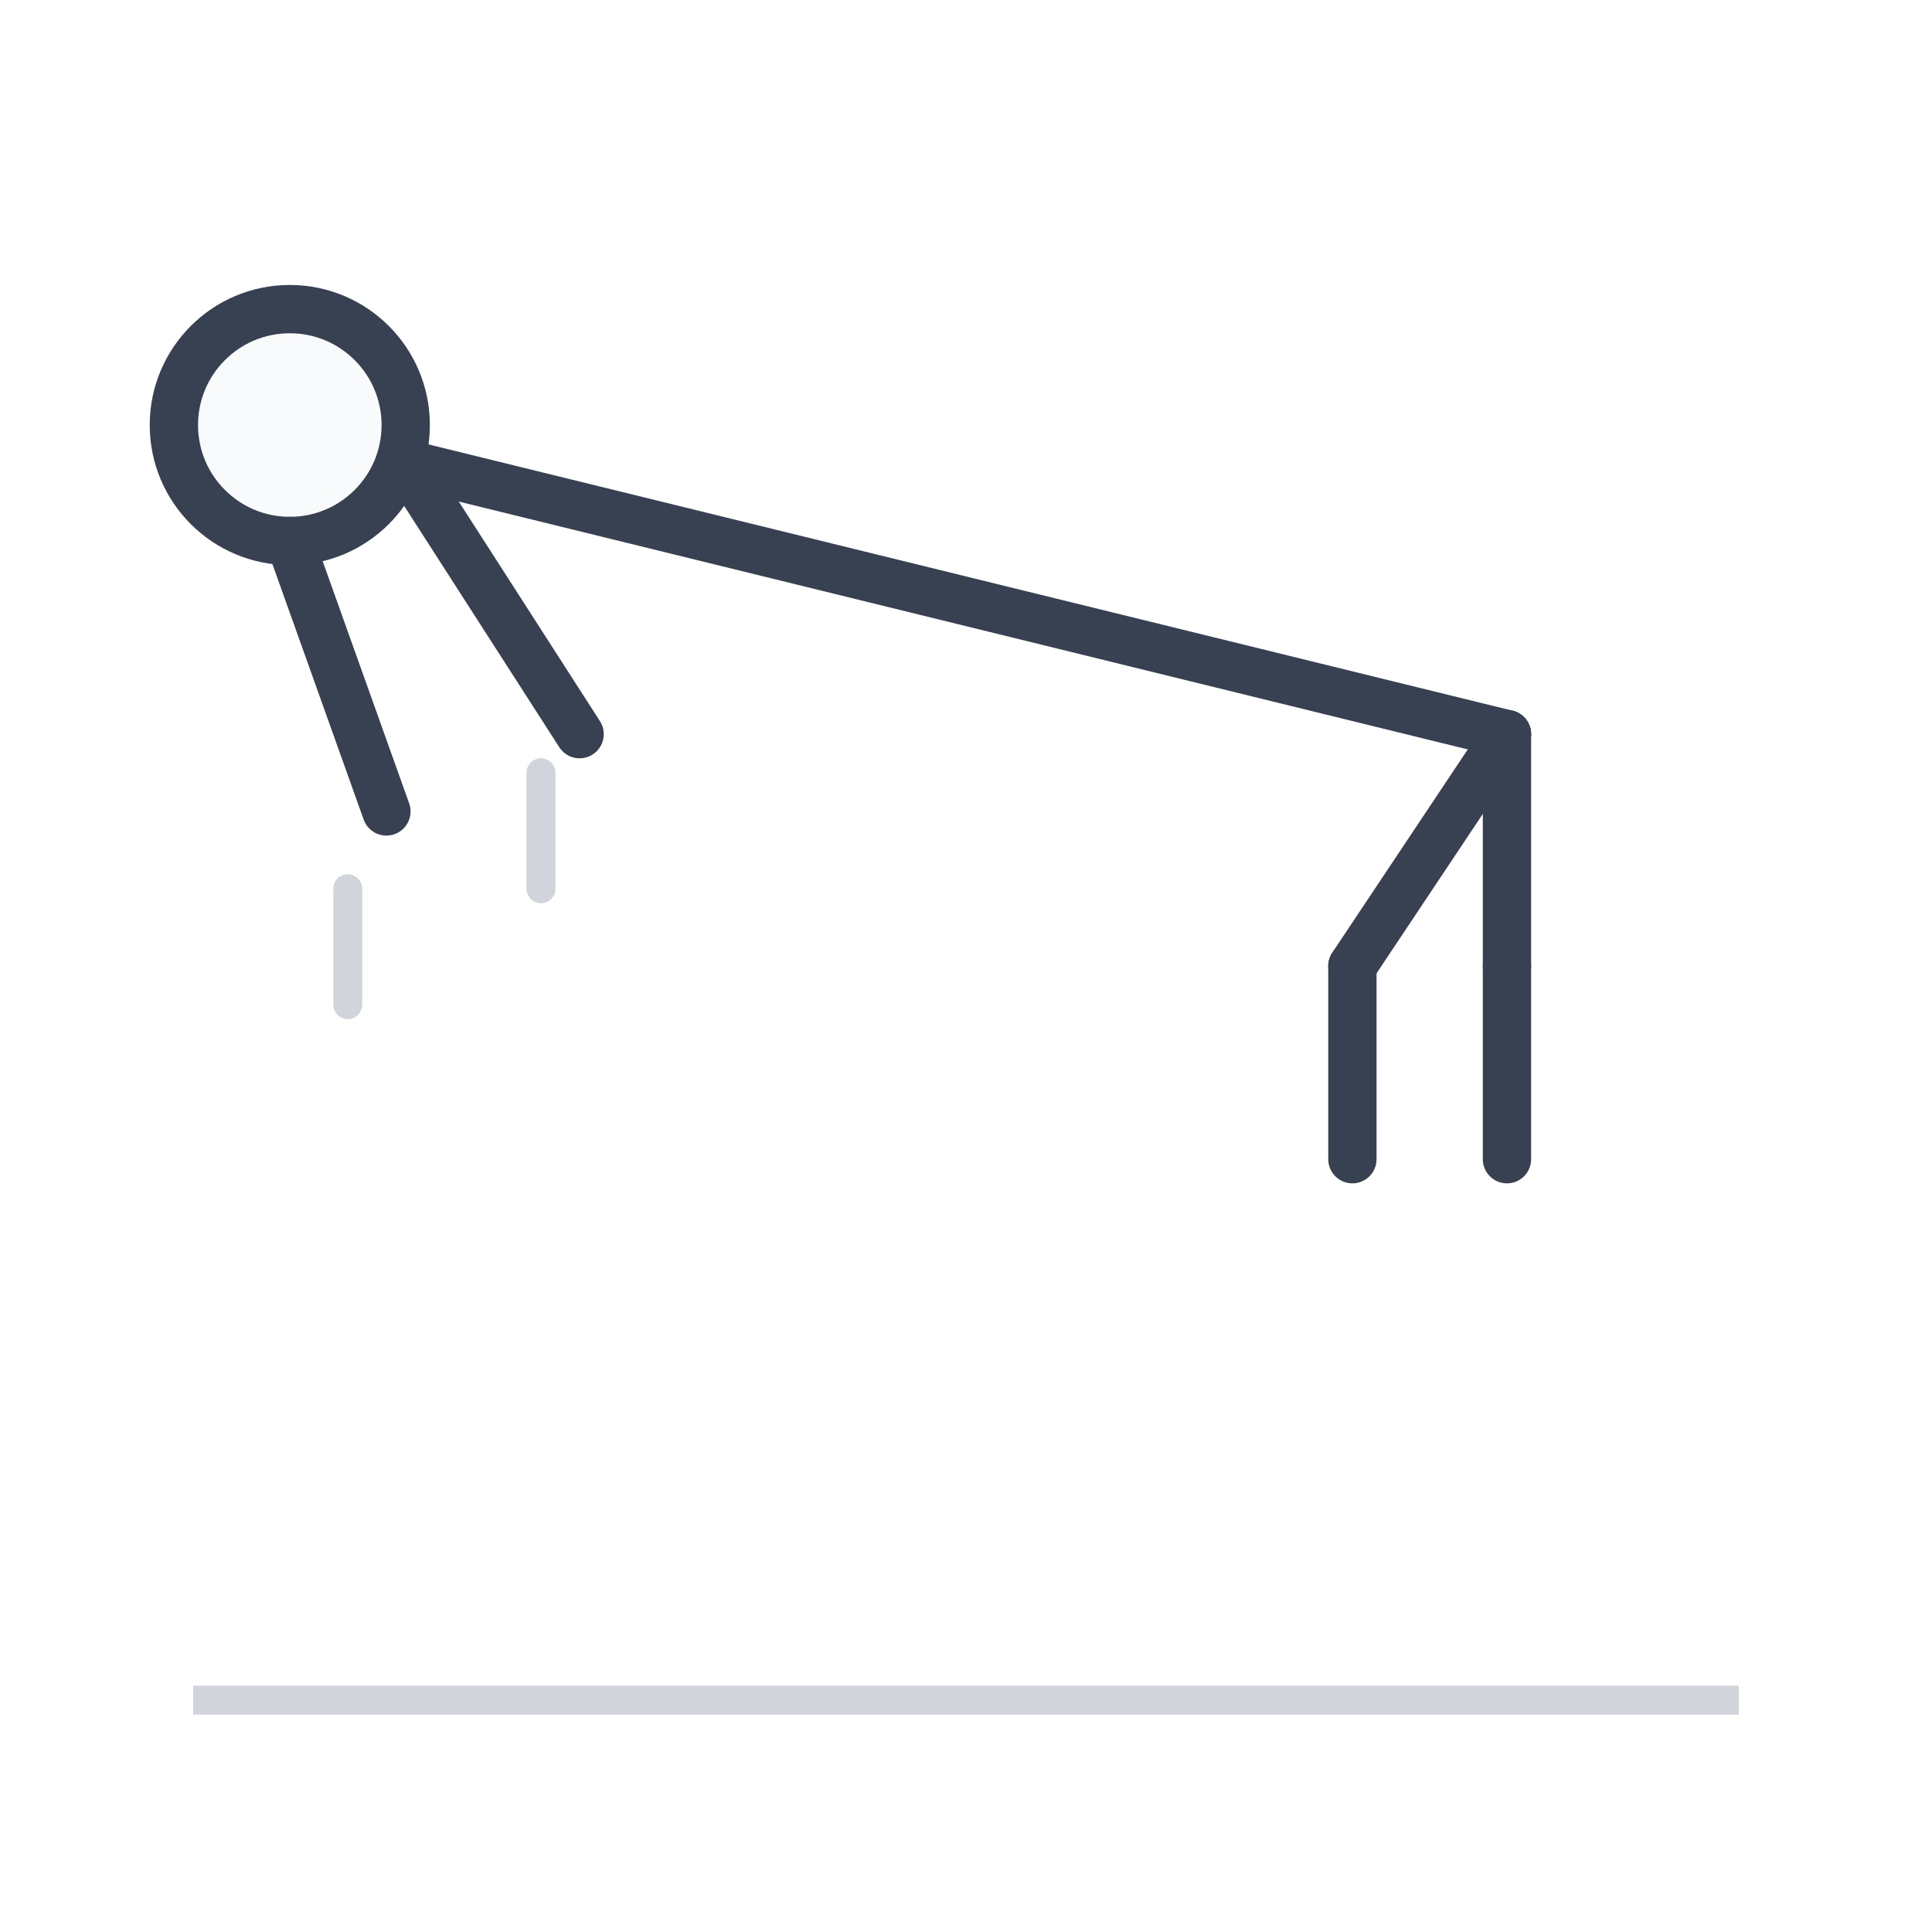
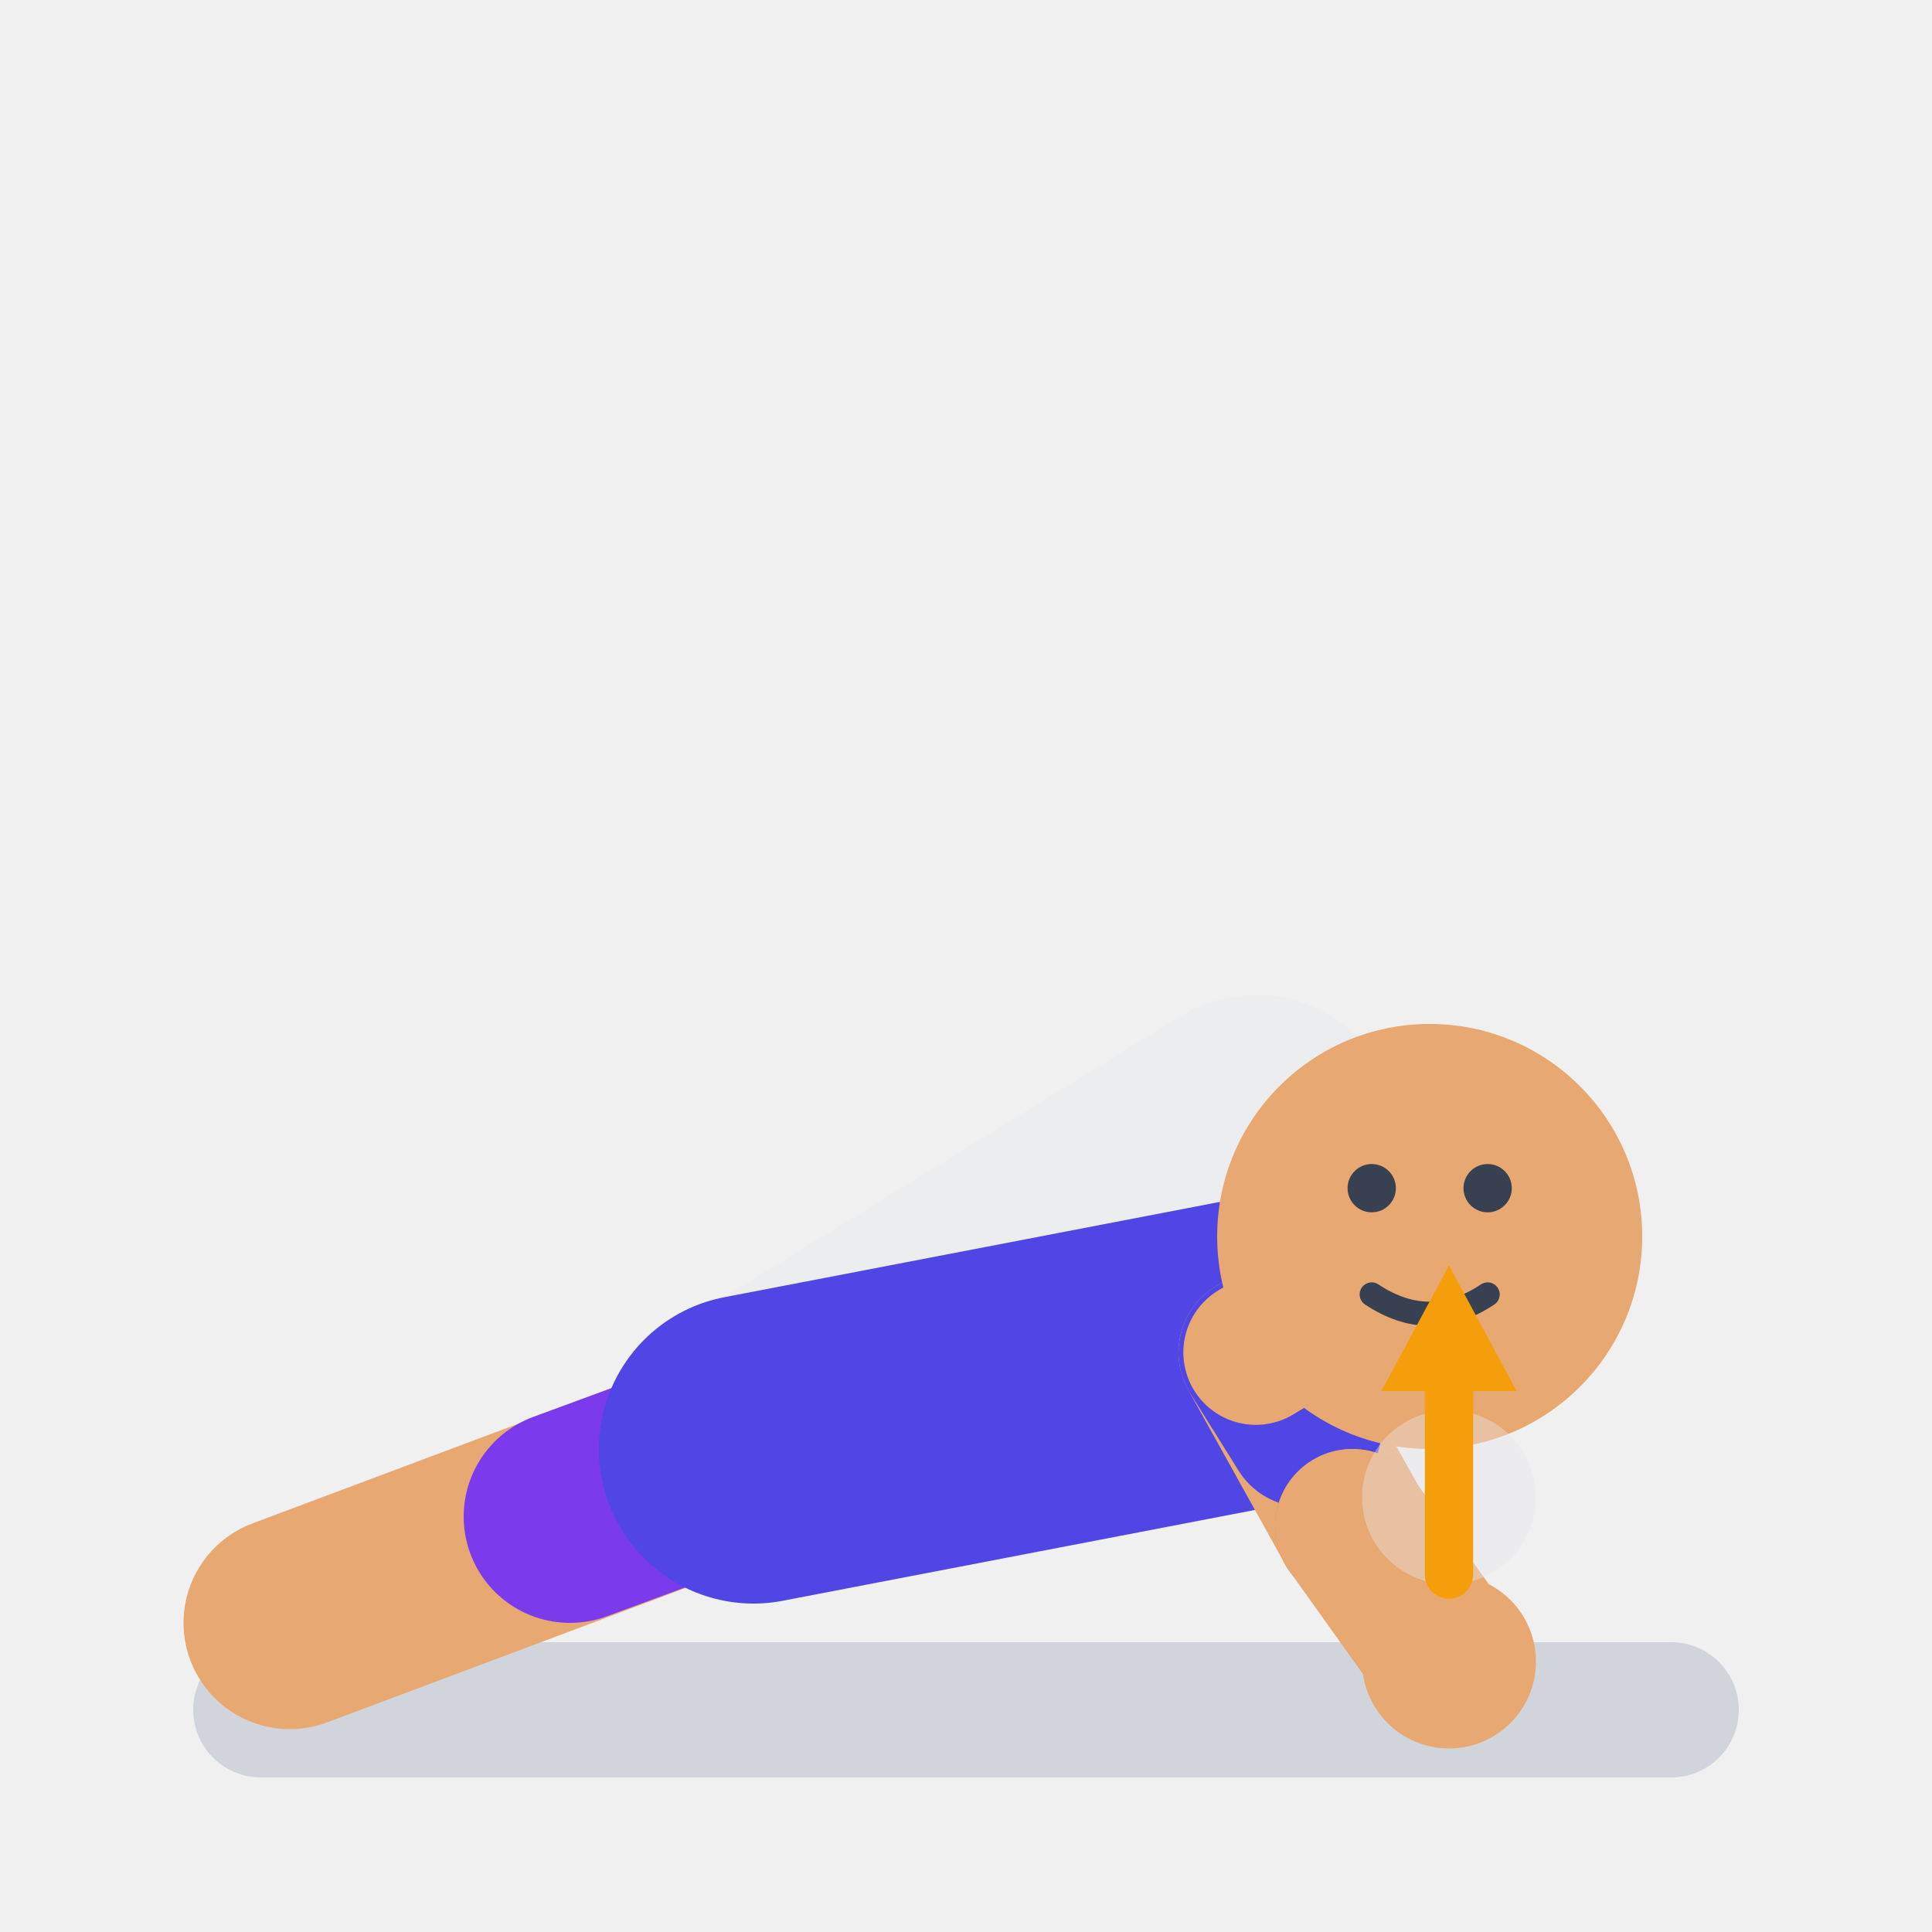
- <svg xmlns="http://www.w3.org/2000/svg" viewBox="0 0 100 100" width="100" height="100">
-   <rect width="100" height="100" fill="white" />
-   <line x1="10" y1="88" x2="90" y2="88" stroke="#d1d5db" stroke-width="1.5" />
-   <circle cx="15" cy="22" r="6" fill="#f9fafb" stroke="#374151" stroke-width="2.5" />
-   <line x1="21" y1="24" x2="78" y2="38" stroke="#374151" stroke-width="2.5" stroke-linecap="round" />
-   <line x1="15" y1="28" x2="20" y2="42" stroke="#374151" stroke-width="2.5" stroke-linecap="round" />
-   <line x1="21" y1="24" x2="30" y2="38" stroke="#374151" stroke-width="2.5" stroke-linecap="round" />
-   <line x1="78" y1="38" x2="78" y2="50" stroke="#374151" stroke-width="2.5" stroke-linecap="round" />
-   <line x1="78" y1="38" x2="70" y2="50" stroke="#374151" stroke-width="2.5" stroke-linecap="round" />
-   <line x1="78" y1="50" x2="78" y2="60" stroke="#374151" stroke-width="2.5" stroke-linecap="round" />
-   <line x1="70" y1="50" x2="70" y2="60" stroke="#374151" stroke-width="2.5" stroke-linecap="round" />
-   <line x1="18" y1="46" x2="18" y2="52" stroke="#d1d5db" stroke-width="1.5" stroke-linecap="round" />
-   <line x1="28" y1="40" x2="28" y2="46" stroke="#d1d5db" stroke-width="1.5" stroke-linecap="round" />
+ <svg xmlns="http://www.w3.org/2000/svg" viewBox="0 0 200 200" width="200" height="200">
+   <rect x="20" y="170" width="160" height="14" rx="7" fill="#D1D5DB" />
+   <line x1="78" y1="150" x2="130" y2="118" stroke="#E5E7EB" stroke-width="30" stroke-linecap="round" opacity="0.3" />
+   <line x1="78" y1="150" x2="30" y2="168" stroke="#E8A872" stroke-width="22" stroke-linecap="round" />
+   <line x1="78" y1="150" x2="59" y2="157" stroke="#7C3AED" stroke-width="22" stroke-linecap="round" />
+   <circle cx="30" cy="168" r="8" fill="#E8A872" />
+   <line x1="78" y1="150" x2="130" y2="140" stroke="#4F46E5" stroke-width="32" stroke-linecap="round" />
+   <line x1="130" y1="140" x2="140" y2="158" stroke="#E8A872" stroke-width="16" stroke-linecap="round" />
+   <line x1="130" y1="140" x2="135" y2="148" stroke="#4F46E5" stroke-width="16" stroke-linecap="round" />
+   <circle cx="140" cy="158" r="8" fill="#CF8E55" />
+   <line x1="140" y1="158" x2="150" y2="172" stroke="#E8A872" stroke-width="16" stroke-linecap="round" />
+   <circle cx="150" cy="172" r="9" fill="#E8A872" />
+   <line x1="130" y1="140" x2="140" y2="134" stroke="#E8A872" stroke-width="15" stroke-linecap="round" />
+   <circle cx="148" cy="128" r="22" fill="#E8A872" />
+   <circle cx="142" cy="123" r="2.5" fill="#374151" />
+   <circle cx="154" cy="123" r="2.5" fill="#374151" />
+   <path d="M142,134 Q148,138 154,134" stroke="#374151" stroke-width="2.5" fill="none" stroke-linecap="round" />
+   <circle cx="150" cy="155" r="9" fill="#E5E7EB" opacity="0.4" />
+   <path d="M150,163 L150,138" stroke="#F59E0B" stroke-width="5" stroke-linecap="round" />
+   <polygon points="150,131 143,144 157,144" fill="#F59E0B" />
</svg>
